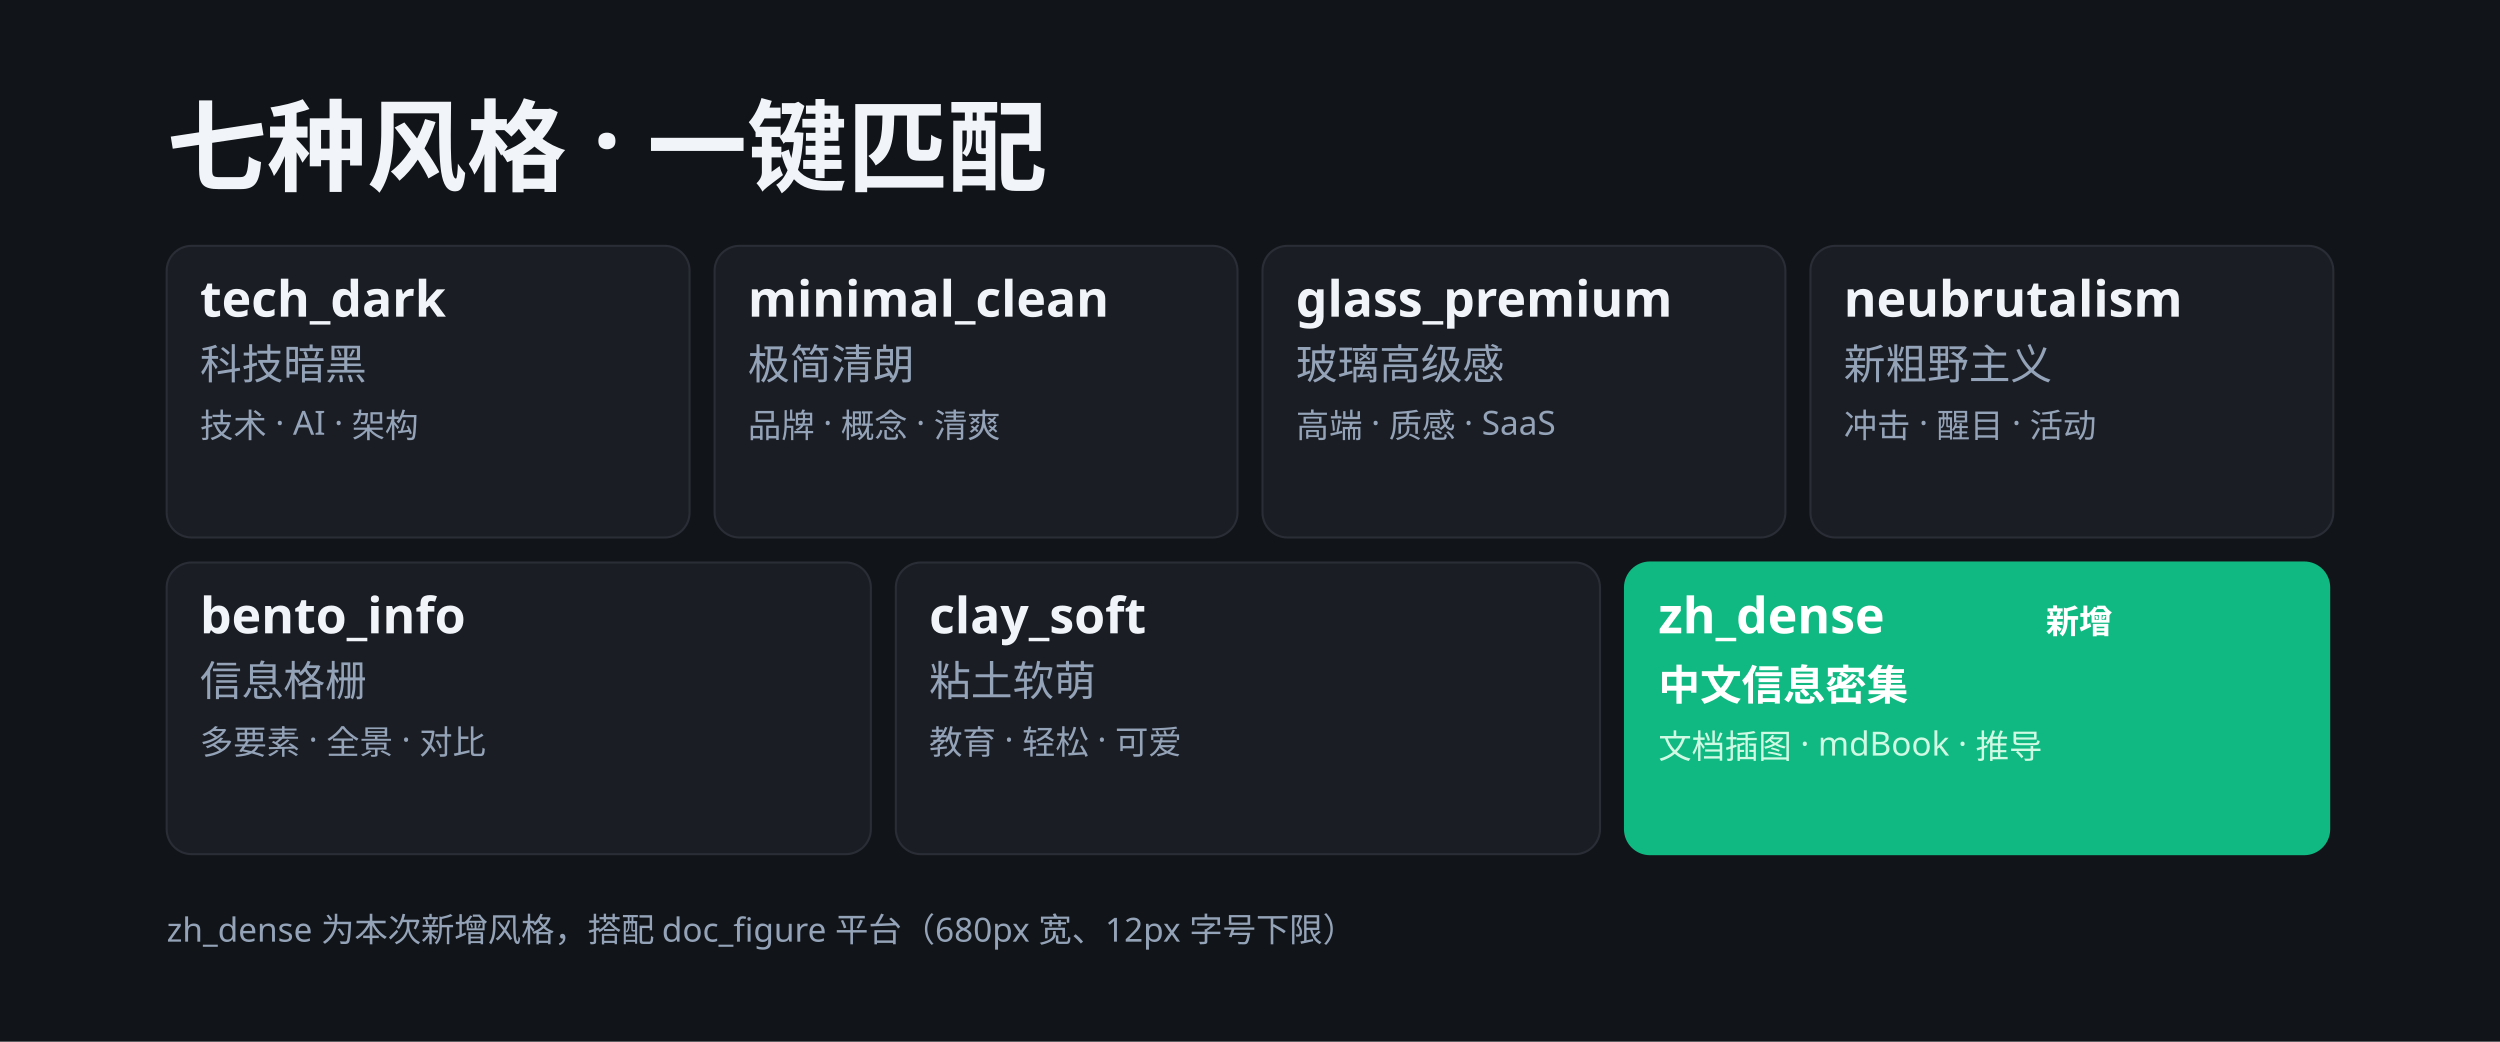
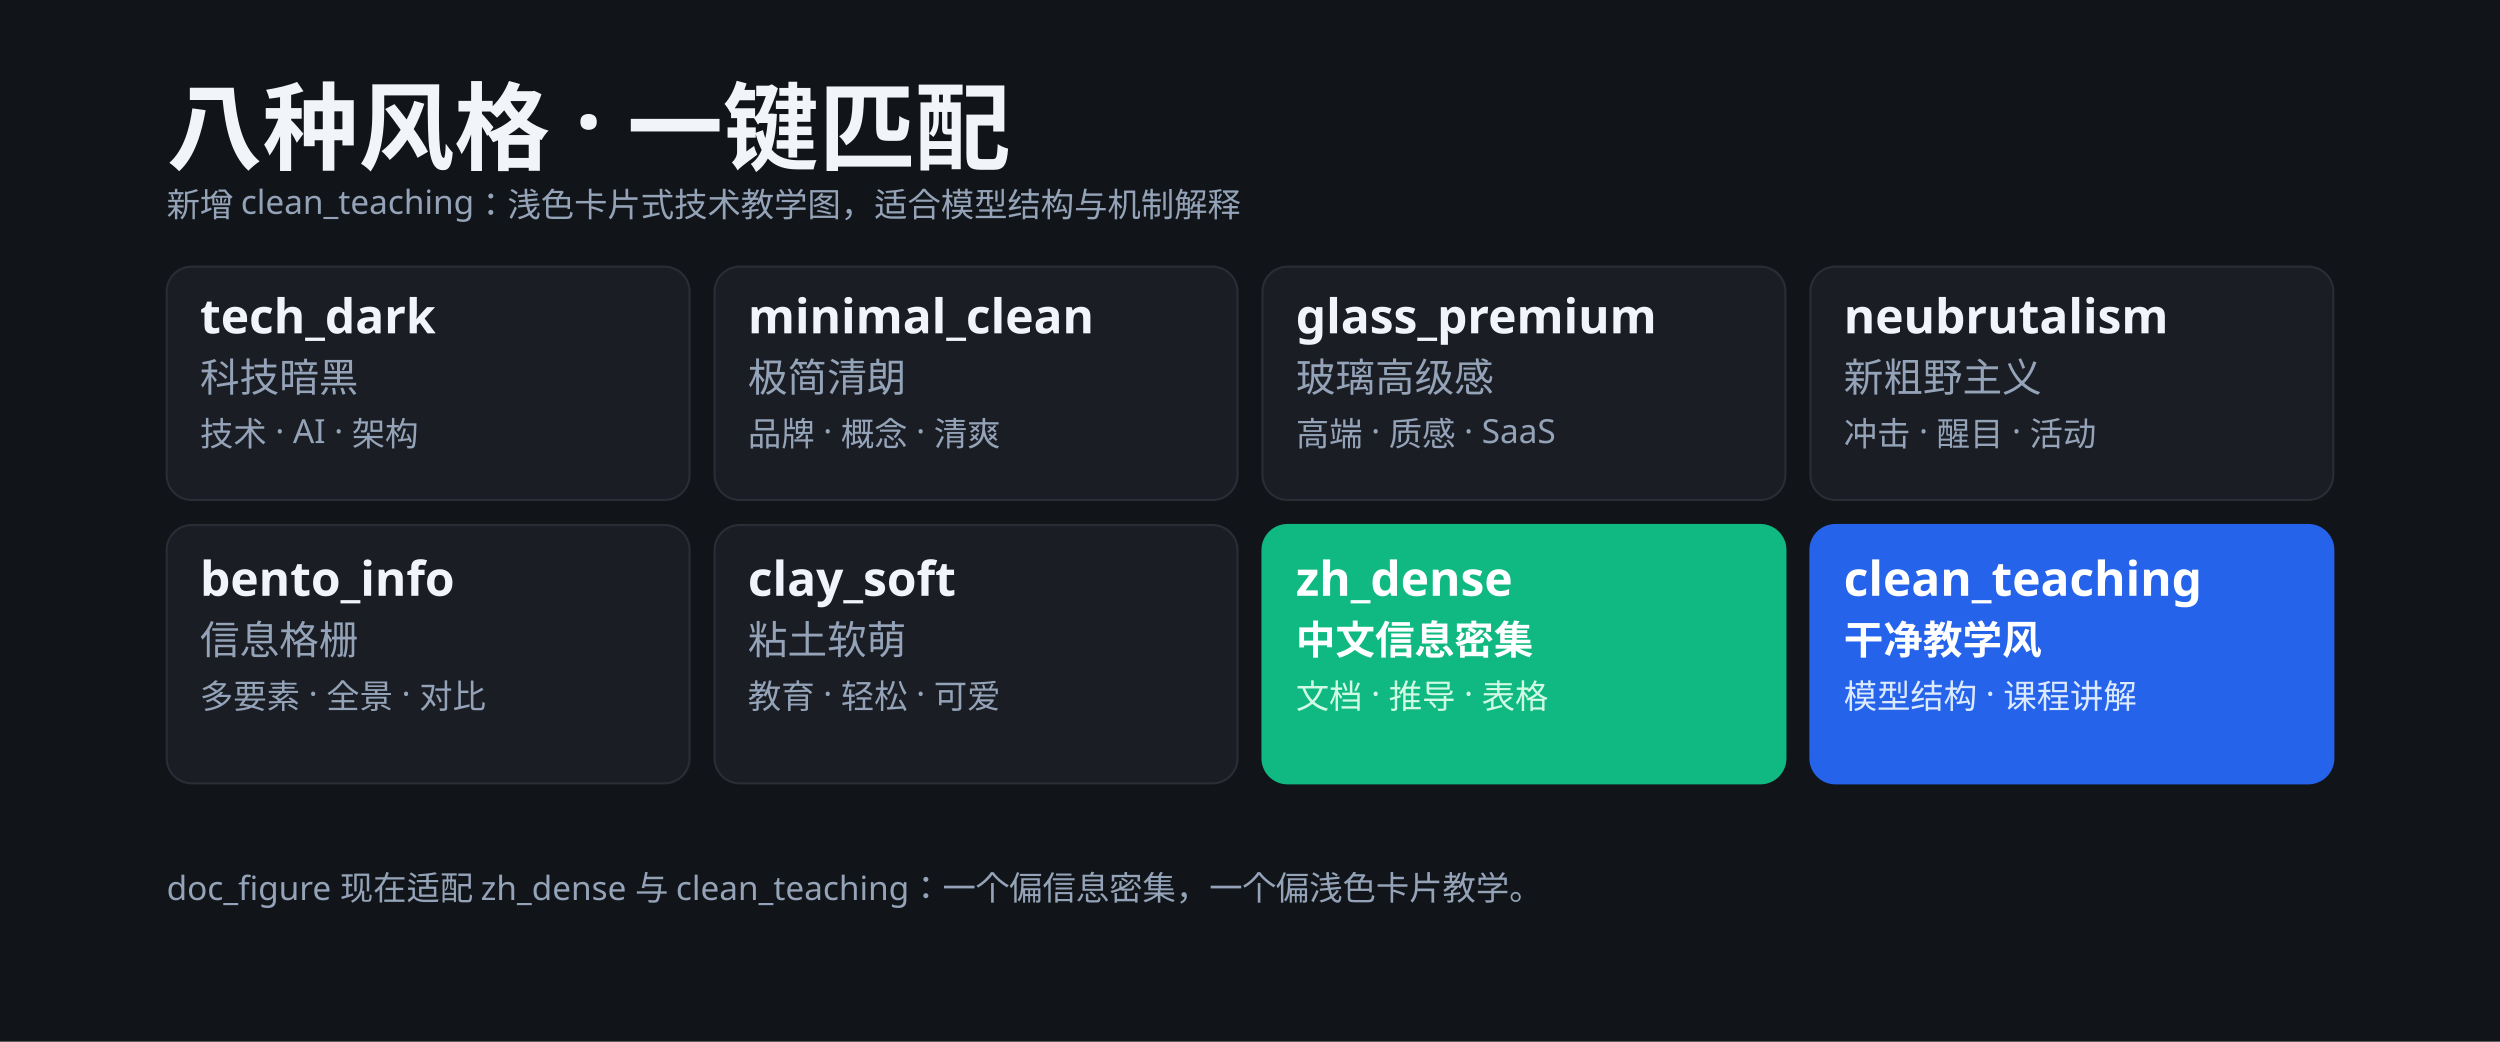
<svg xmlns="http://www.w3.org/2000/svg" width="1200" height="500" viewBox="0 0 1200 500" preserveAspectRatio="xMidYMid meet" role="img" aria-labelledby="svga-bento-title svga-bento-desc" font-family="PingFang SC, Noto Sans SC, Microsoft YaHei, system-ui, sans-serif">
  <rect x="0" y="0" width="1200" height="500" fill="#111418" />
-   <text x="80" y="88" font-size="48" font-weight="700" fill="#F1F5F9">七种风格 · 一键匹配</text>
-   <rect x="80" y="118" width="251" height="140" rx="12" fill="#1A1D24" stroke="#2A2D35" stroke-width="1" />
-   <text x="96" y="152" font-size="24" font-weight="600" fill="#F1F5F9">tech_dark</text>
-   <text x="96" y="182" font-size="20" fill="#94A3B8">科技暗黑</text>
-   <text x="96" y="210" font-size="16" fill="#94A3B8">技术 · AI · 架构</text>
-   <rect x="343" y="118" width="251" height="140" rx="12" fill="#1A1D24" stroke="#2A2D35" stroke-width="1" />
-   <text x="359" y="152" font-size="24" font-weight="600" fill="#F1F5F9">minimal_clean</text>
-   <text x="359" y="182" font-size="20" fill="#94A3B8">极简清朗</text>
-   <text x="359" y="210" font-size="16" fill="#94A3B8">品牌 · 概念 · 清爽</text>
-   <rect x="606" y="118" width="251" height="140" rx="12" fill="#1A1D24" stroke="#2A2D35" stroke-width="1" />
-   <text x="622" y="152" font-size="24" font-weight="600" fill="#F1F5F9">glass_premium</text>
-   <text x="622" y="182" font-size="20" fill="#94A3B8">玻璃高级感</text>
-   <text x="622" y="210" font-size="16" fill="#94A3B8">高端 · 质感 · SaaS</text>
-   <rect x="869" y="118" width="251" height="140" rx="12" fill="#1A1D24" stroke="#2A2D35" stroke-width="1" />
-   <text x="885" y="152" font-size="24" font-weight="600" fill="#F1F5F9">neubrutalism</text>
-   <text x="885" y="182" font-size="20" fill="#94A3B8">新粗野主义</text>
-   <text x="885" y="210" font-size="16" fill="#94A3B8">冲击 · 醒目 · 活动</text>
-   <rect x="80" y="270" width="338" height="140" rx="12" fill="#1A1D24" stroke="#2A2D35" stroke-width="1" />
-   <text x="96" y="304" font-size="24" font-weight="600" fill="#F1F5F9">bento_info</text>
-   <text x="96" y="334" font-size="20" fill="#94A3B8">信息格栅</text>
-   <text x="96" y="362" font-size="16" fill="#94A3B8">多要素 · 全景 · 对比</text>
-   <rect x="430" y="270" width="338" height="140" rx="12" fill="#1A1D24" stroke="#2A2D35" stroke-width="1" />
-   <text x="446" y="304" font-size="24" font-weight="600" fill="#F1F5F9">clay_soft</text>
-   <text x="446" y="334" font-size="20" fill="#94A3B8">粘土软萌</text>
-   <text x="446" y="362" font-size="16" fill="#94A3B8">教育 · 轻松 · 可爱</text>
-   <rect x="780" y="270" width="338" height="140" rx="12" fill="#10B981" stroke="#10B981" stroke-width="1" />
-   <text x="796" y="304" font-size="24" font-weight="700" fill="#FFFFFF">zh_dense</text>
-   <text x="982" y="304" font-size="16" font-weight="600" fill="#FFFFFF">新增</text>
-   <text x="796" y="336" font-size="20" font-weight="600" fill="#FFFFFF">中文信息密集</text>
-   <text x="796" y="364" font-size="16" fill="#D1FAE5">文档插图 · mdBook · 推导</text>
-   <text x="80" y="452" font-size="16" fill="#94A3B8">zh_dense 为本次新增风格，搭配 doc_figure 平台（680px 宽、12px 字号下限）</text>
+   <text x="80" y="78" font-size="46" font-weight="700" fill="#F1F5F9">八种风格 · 一键匹配</text>
+   <text x="80" y="104" font-size="16" fill="#94A3B8">新增 clean_teaching：浅色卡片式技术教学图，适合模型结构与机制解释</text>
+   <rect x="80" y="128" width="251" height="112" rx="12" fill="#1A1D24" stroke="#2A2D35" stroke-width="1" />
+   <text x="96" y="160" font-size="23" font-weight="600" fill="#F1F5F9">tech_dark</text>
+   <text x="96" y="188" font-size="19" fill="#94A3B8">科技暗黑</text>
+   <text x="96" y="214" font-size="16" fill="#94A3B8">技术 · AI · 架构</text>
+   <rect x="343" y="128" width="251" height="112" rx="12" fill="#1A1D24" stroke="#2A2D35" stroke-width="1" />
+   <text x="359" y="160" font-size="23" font-weight="600" fill="#F1F5F9">minimal_clean</text>
+   <text x="359" y="188" font-size="19" fill="#94A3B8">极简清朗</text>
+   <text x="359" y="214" font-size="16" fill="#94A3B8">品牌 · 概念 · 清爽</text>
+   <rect x="606" y="128" width="251" height="112" rx="12" fill="#1A1D24" stroke="#2A2D35" stroke-width="1" />
+   <text x="622" y="160" font-size="23" font-weight="600" fill="#F1F5F9">glass_premium</text>
+   <text x="622" y="188" font-size="19" fill="#94A3B8">玻璃高级感</text>
+   <text x="622" y="214" font-size="16" fill="#94A3B8">高端 · 质感 · SaaS</text>
+   <rect x="869" y="128" width="251" height="112" rx="12" fill="#1A1D24" stroke="#2A2D35" stroke-width="1" />
+   <text x="885" y="160" font-size="23" font-weight="600" fill="#F1F5F9">neubrutalism</text>
+   <text x="885" y="188" font-size="19" fill="#94A3B8">新粗野主义</text>
+   <text x="885" y="214" font-size="16" fill="#94A3B8">冲击 · 醒目 · 活动</text>
+   <rect x="80" y="252" width="251" height="124" rx="12" fill="#1A1D24" stroke="#2A2D35" stroke-width="1" />
+   <text x="96" y="286" font-size="23" font-weight="600" fill="#F1F5F9">bento_info</text>
+   <text x="96" y="314" font-size="19" fill="#94A3B8">信息格栅</text>
+   <text x="96" y="340" font-size="16" fill="#94A3B8">多要素 · 全景 · 对比</text>
+   <rect x="343" y="252" width="251" height="124" rx="12" fill="#1A1D24" stroke="#2A2D35" stroke-width="1" />
+   <text x="359" y="286" font-size="23" font-weight="600" fill="#F1F5F9">clay_soft</text>
+   <text x="359" y="314" font-size="19" fill="#94A3B8">粘土软萌</text>
+   <text x="359" y="340" font-size="16" fill="#94A3B8">教育 · 轻松 · 可爱</text>
+   <rect x="606" y="252" width="251" height="124" rx="12" fill="#10B981" stroke="#10B981" stroke-width="1" />
+   <text x="622" y="286" font-size="23" font-weight="700" fill="#FFFFFF">zh_dense</text>
+   <text x="622" y="314" font-size="19" font-weight="600" fill="#FFFFFF">中文信息密集</text>
+   <text x="622" y="340" font-size="16" fill="#D1FAE5">文档 · 推导 · 表格</text>
+   <rect x="869" y="252" width="251" height="124" rx="12" fill="#2563EB" stroke="#2563EB" stroke-width="1" />
+   <text x="885" y="286" font-size="23" font-weight="700" fill="#FFFFFF">clean_teaching</text>
+   <text x="885" y="314" font-size="19" font-weight="600" fill="#FFFFFF">干净教学风</text>
+   <text x="885" y="340" font-size="16" fill="#DBEAFE">模型结构 · 课程讲解</text>
+   <text x="80" y="432" font-size="16" fill="#94A3B8">doc_figure 现在适配 zh_dense 与 clean_teaching：一个偏信息密集，一个偏浅色卡片教学。</text>
</svg>
